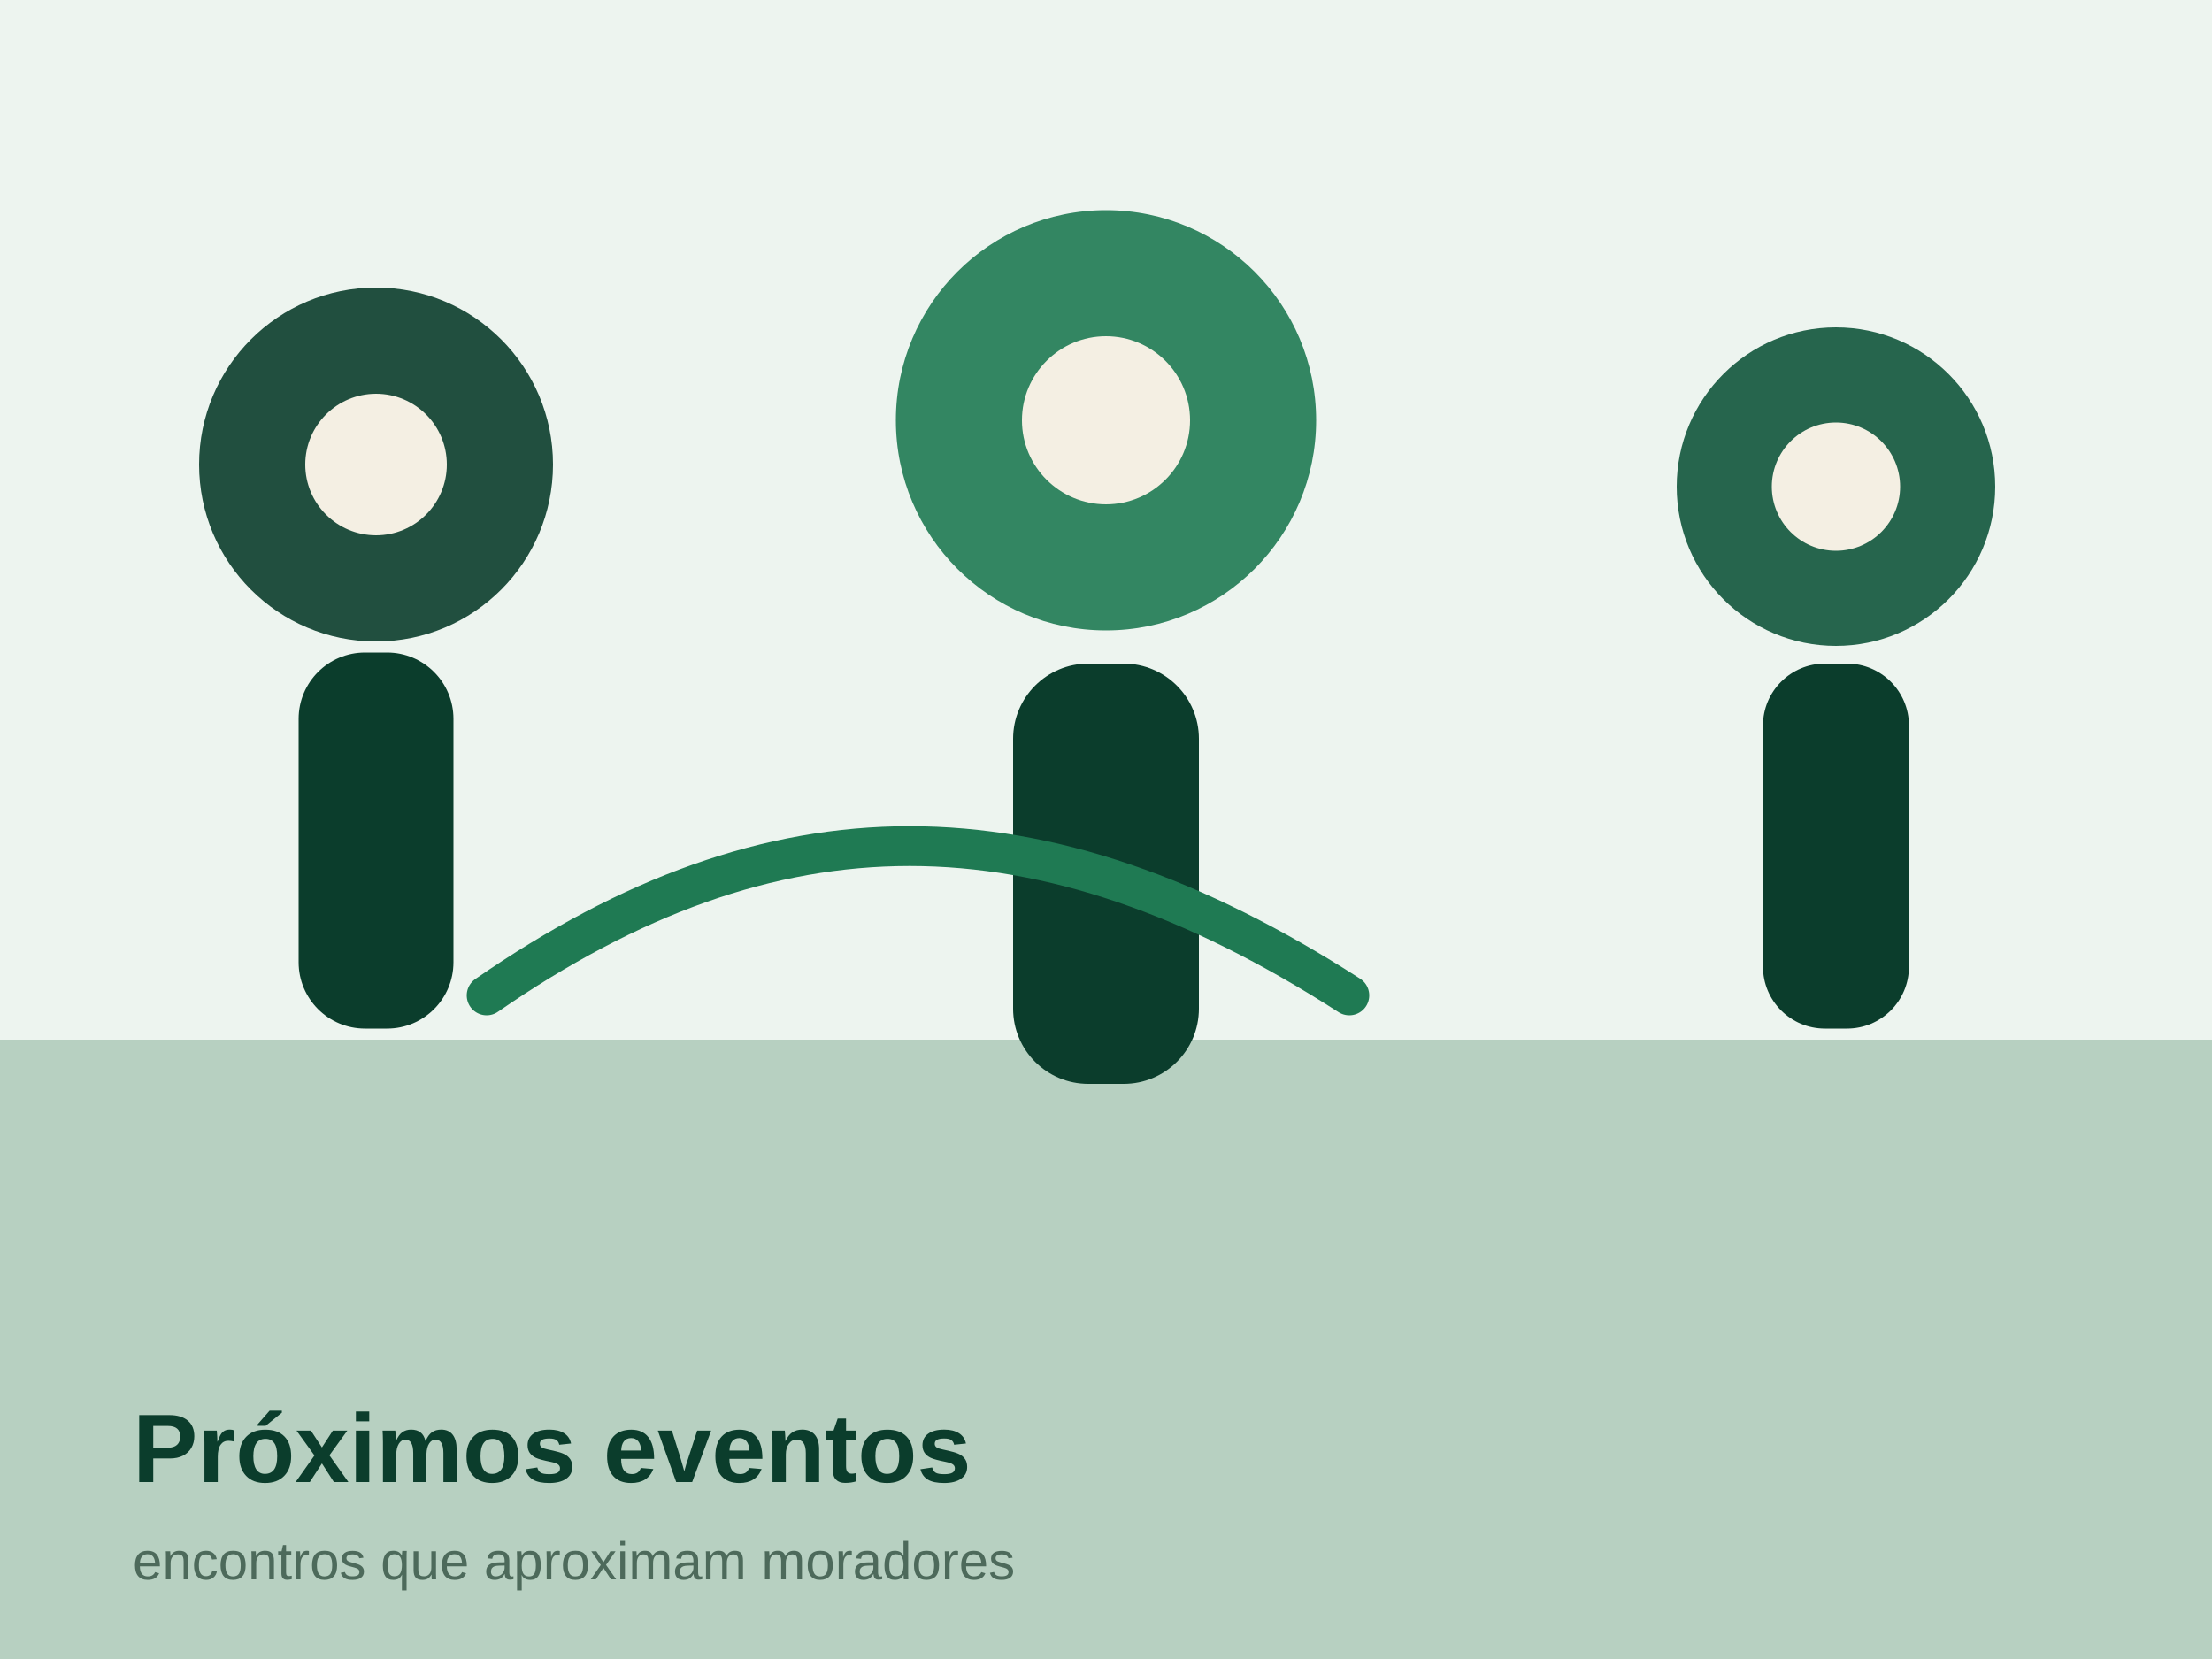
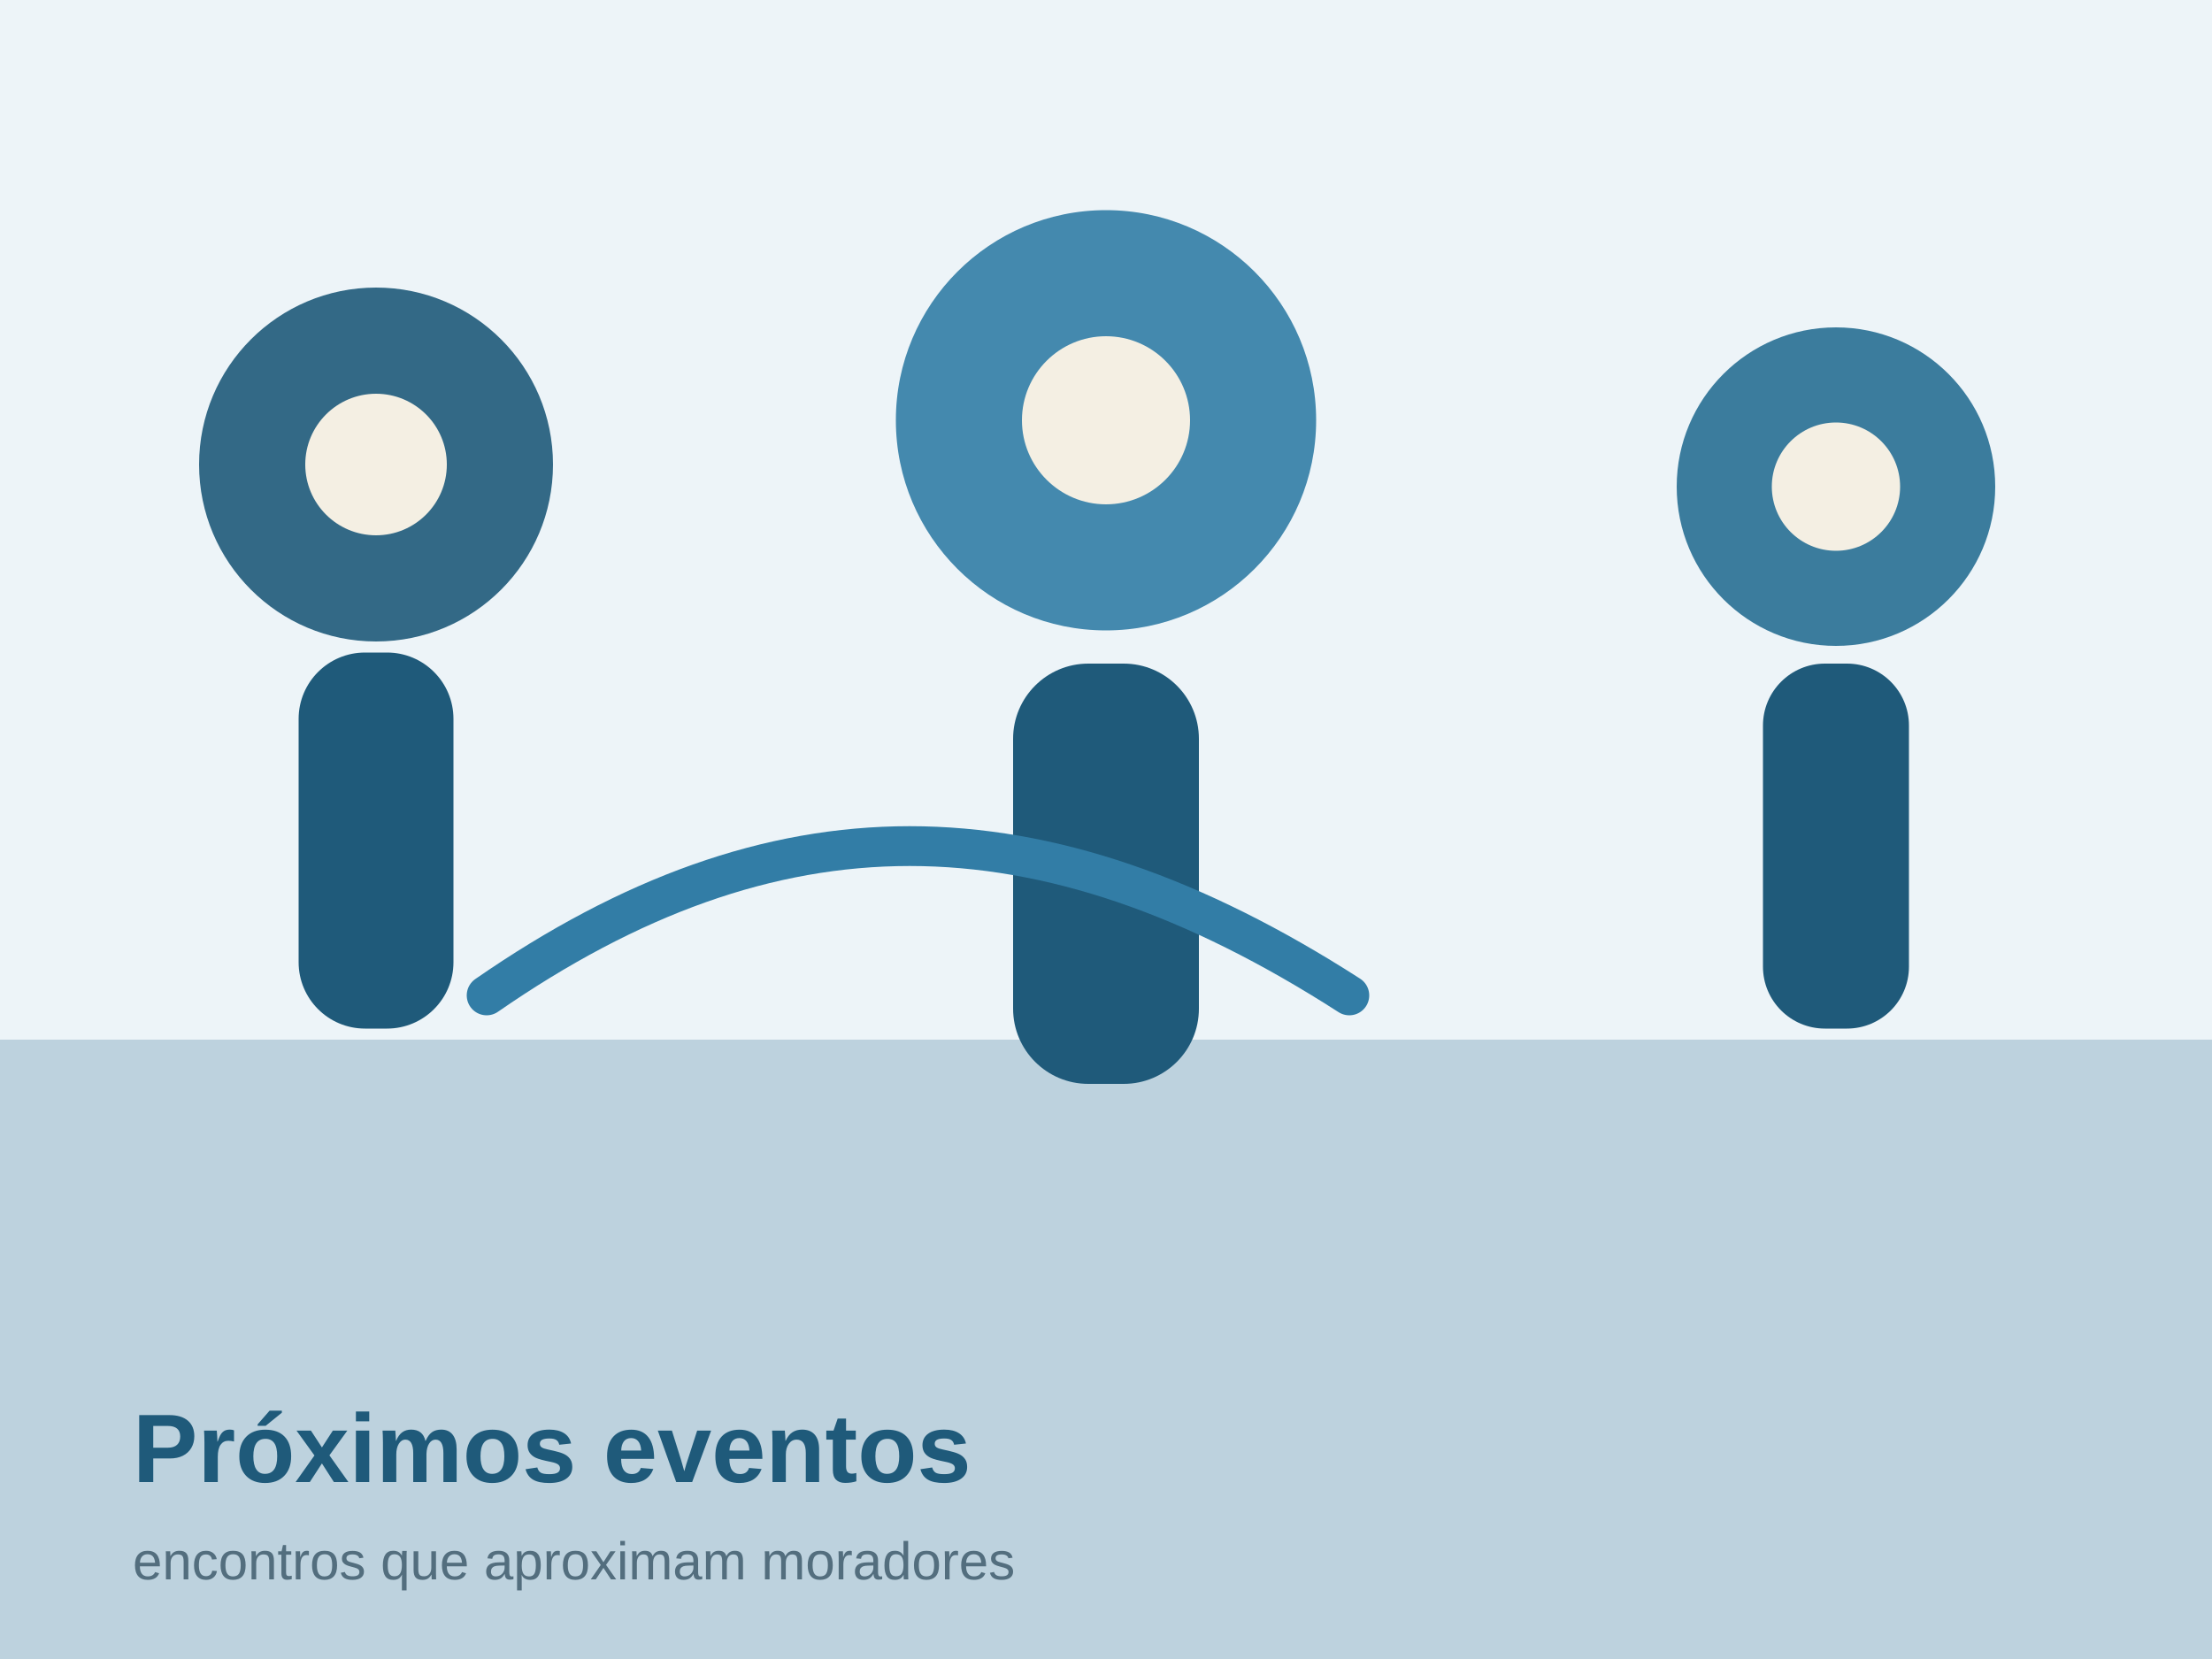
<svg xmlns="http://www.w3.org/2000/svg" viewBox="0 0 1000 750">
-   <rect width="1000" height="750" fill="#edf4ef" />
-   <rect y="470" width="1000" height="280" fill="#b7d0c1" />
-   <circle cx="170" cy="210" r="80" fill="#0b3d2c" opacity=".9" />
-   <circle cx="500" cy="190" r="95" fill="#1f7a53" opacity=".9" />
-   <circle cx="830" cy="220" r="72" fill="#11553c" opacity=".9" />
+   <rect width="1000" height="750" fill="#edf4f8" />
+   <rect y="470" width="1000" height="280" fill="#bdd2de" />
+   <circle cx="170" cy="210" r="80" fill="#1f5a7a" opacity=".9" />
+   <circle cx="500" cy="190" r="95" fill="#327da6" opacity=".9" />
+   <circle cx="830" cy="220" r="72" fill="#286f94" opacity=".9" />
  <g fill="#f4efe3">
    <circle cx="170" cy="210" r="32" />
    <circle cx="500" cy="190" r="38" />
    <circle cx="830" cy="220" r="29" />
  </g>
-   <g fill="#0b3d2c">
+   <g fill="#1f5a7a">
    <rect x="135" y="295" width="70" height="170" rx="30" />
    <rect x="458" y="300" width="84" height="190" rx="34" />
    <rect x="797" y="300" width="66" height="165" rx="28" />
  </g>
-   <path d="M220 450c130-90 250-90 390 0" fill="none" stroke="#1f7a53" stroke-width="18" stroke-linecap="round" />
-   <text x="60" y="670" fill="#0b3d2c" font-family="Arial, sans-serif" font-size="44" font-weight="700">Próximos eventos</text>
-   <text x="60" y="714" fill="#4d6a5b" font-family="Arial, sans-serif" font-size="24">encontros que aproximam moradores</text>
+   <path d="M220 450c130-90 250-90 390 0" fill="none" stroke="#327da6" stroke-width="18" stroke-linecap="round" />
+   <text x="60" y="670" fill="#1f5a7a" font-family="Arial, sans-serif" font-size="44" font-weight="700">Próximos eventos</text>
+   <text x="60" y="714" fill="#536e7e" font-family="Arial, sans-serif" font-size="24">encontros que aproximam moradores</text>
</svg>
